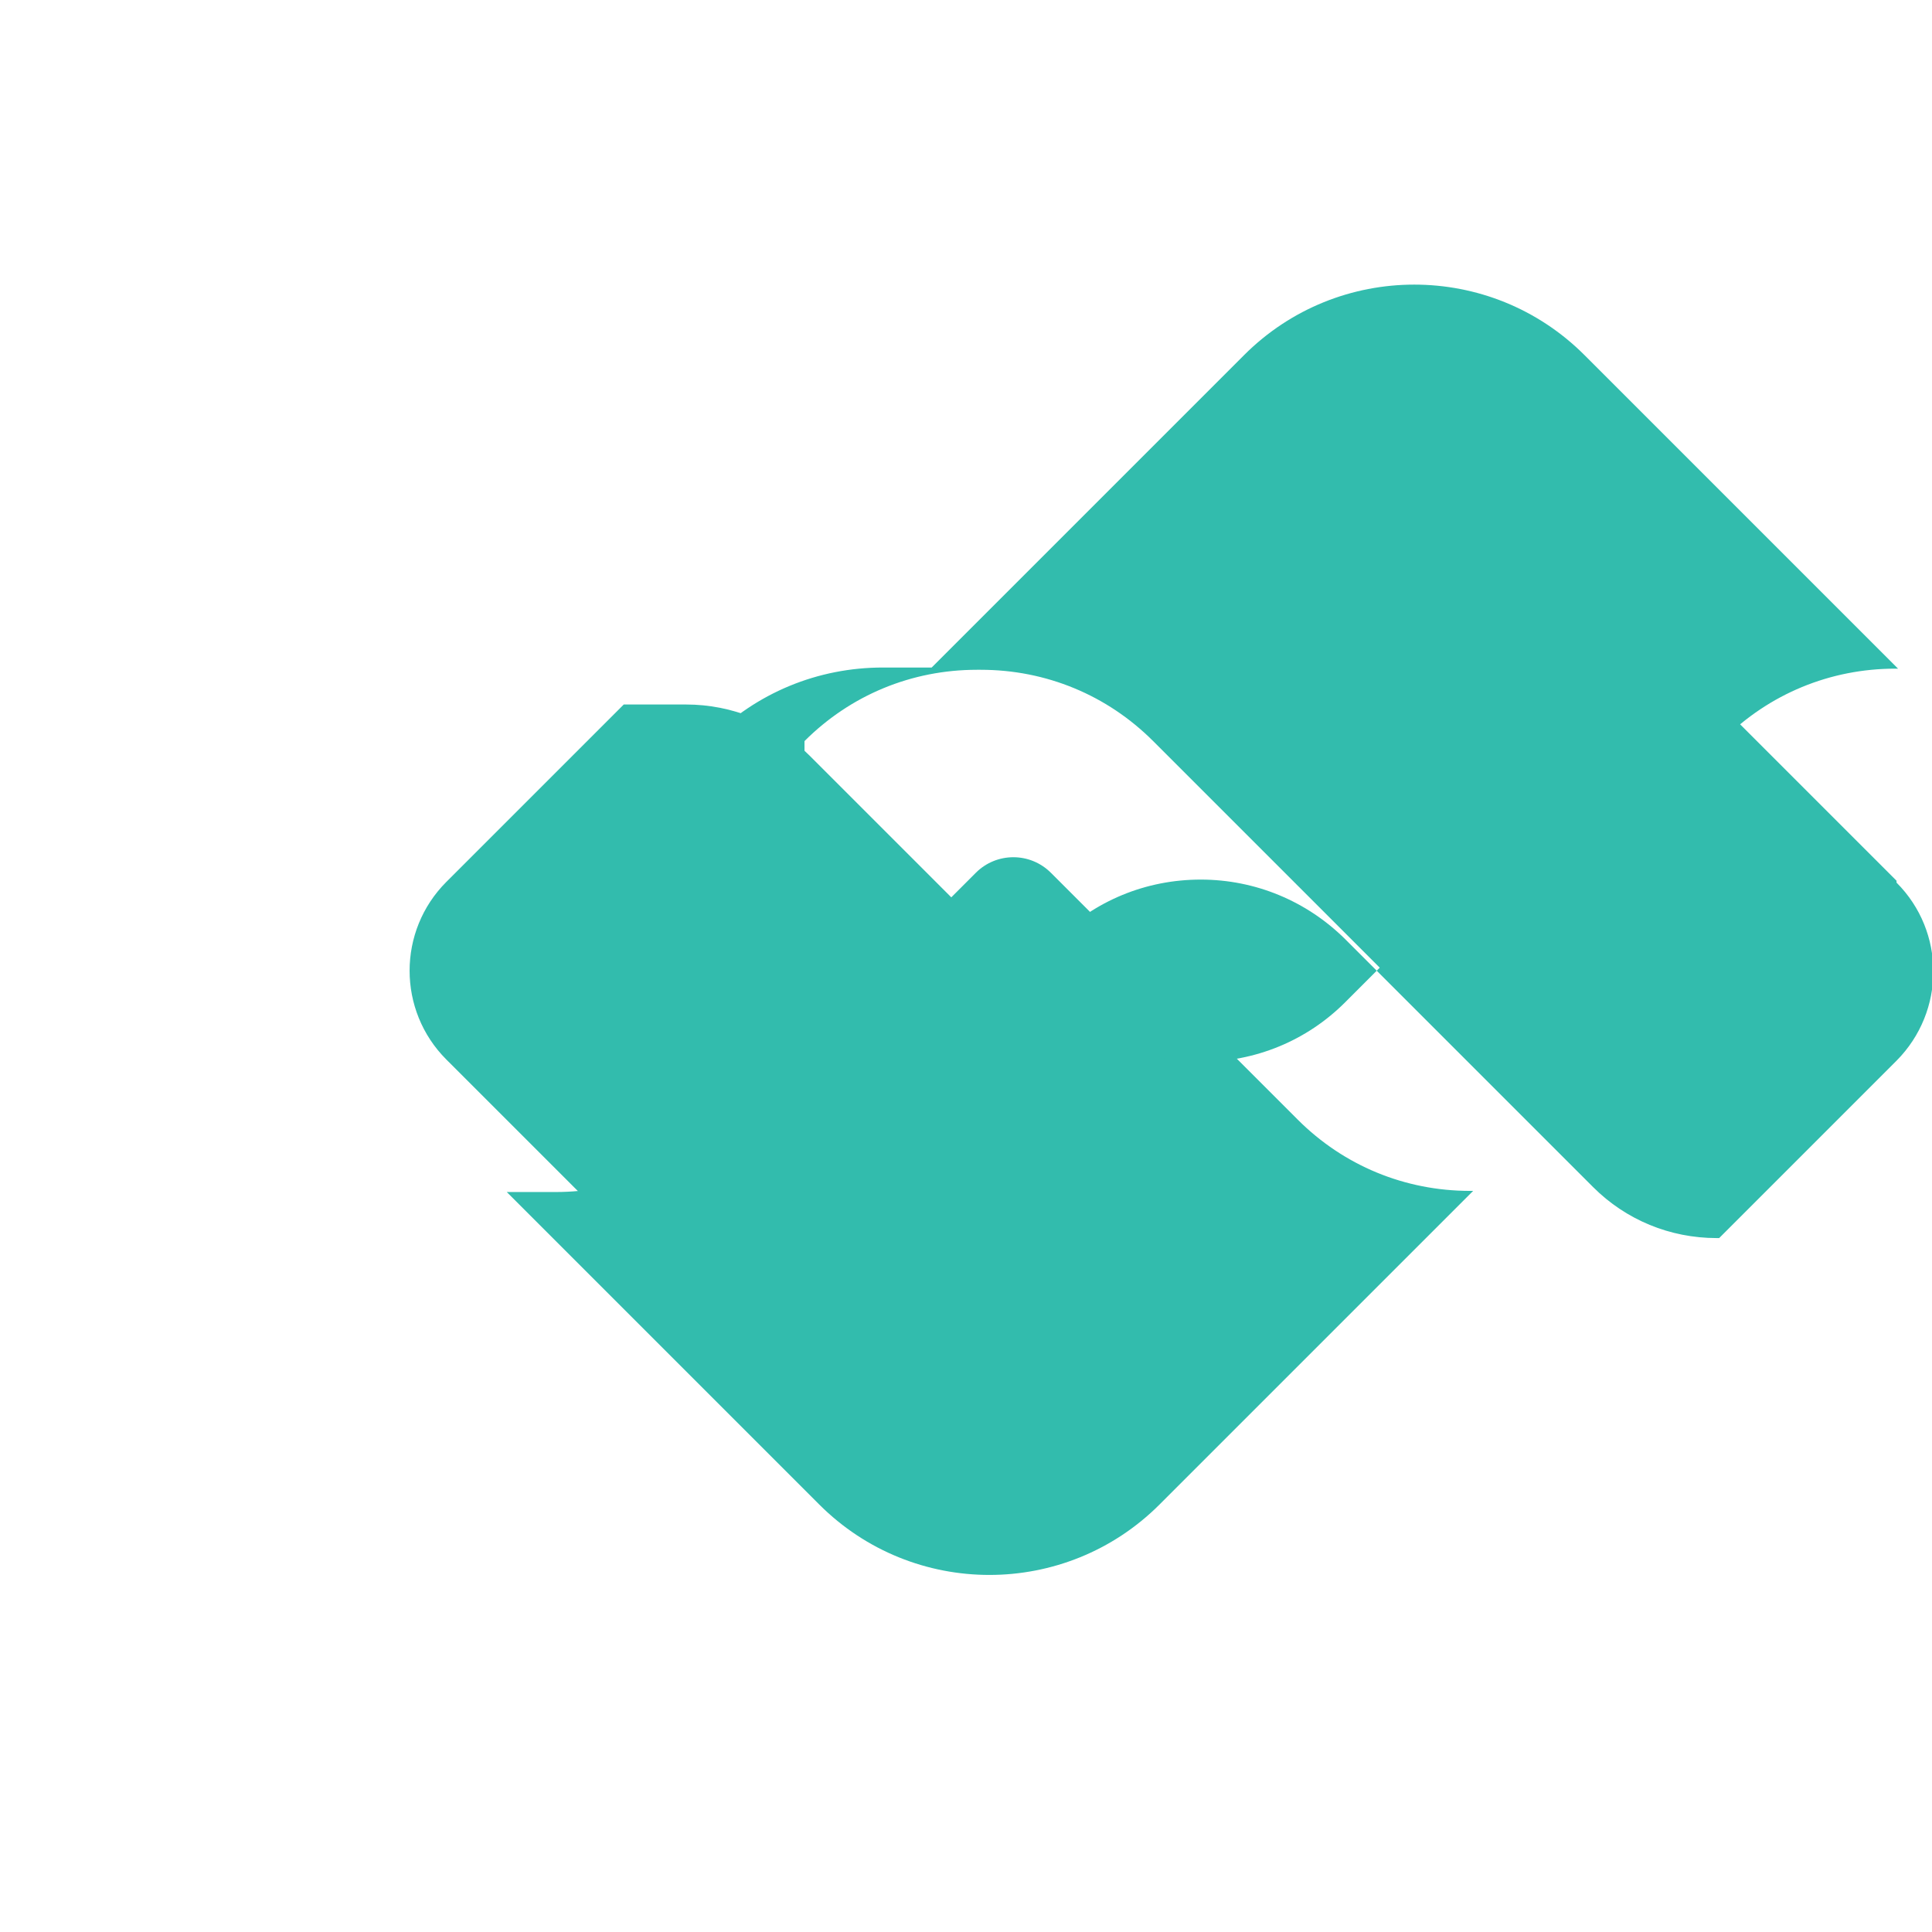
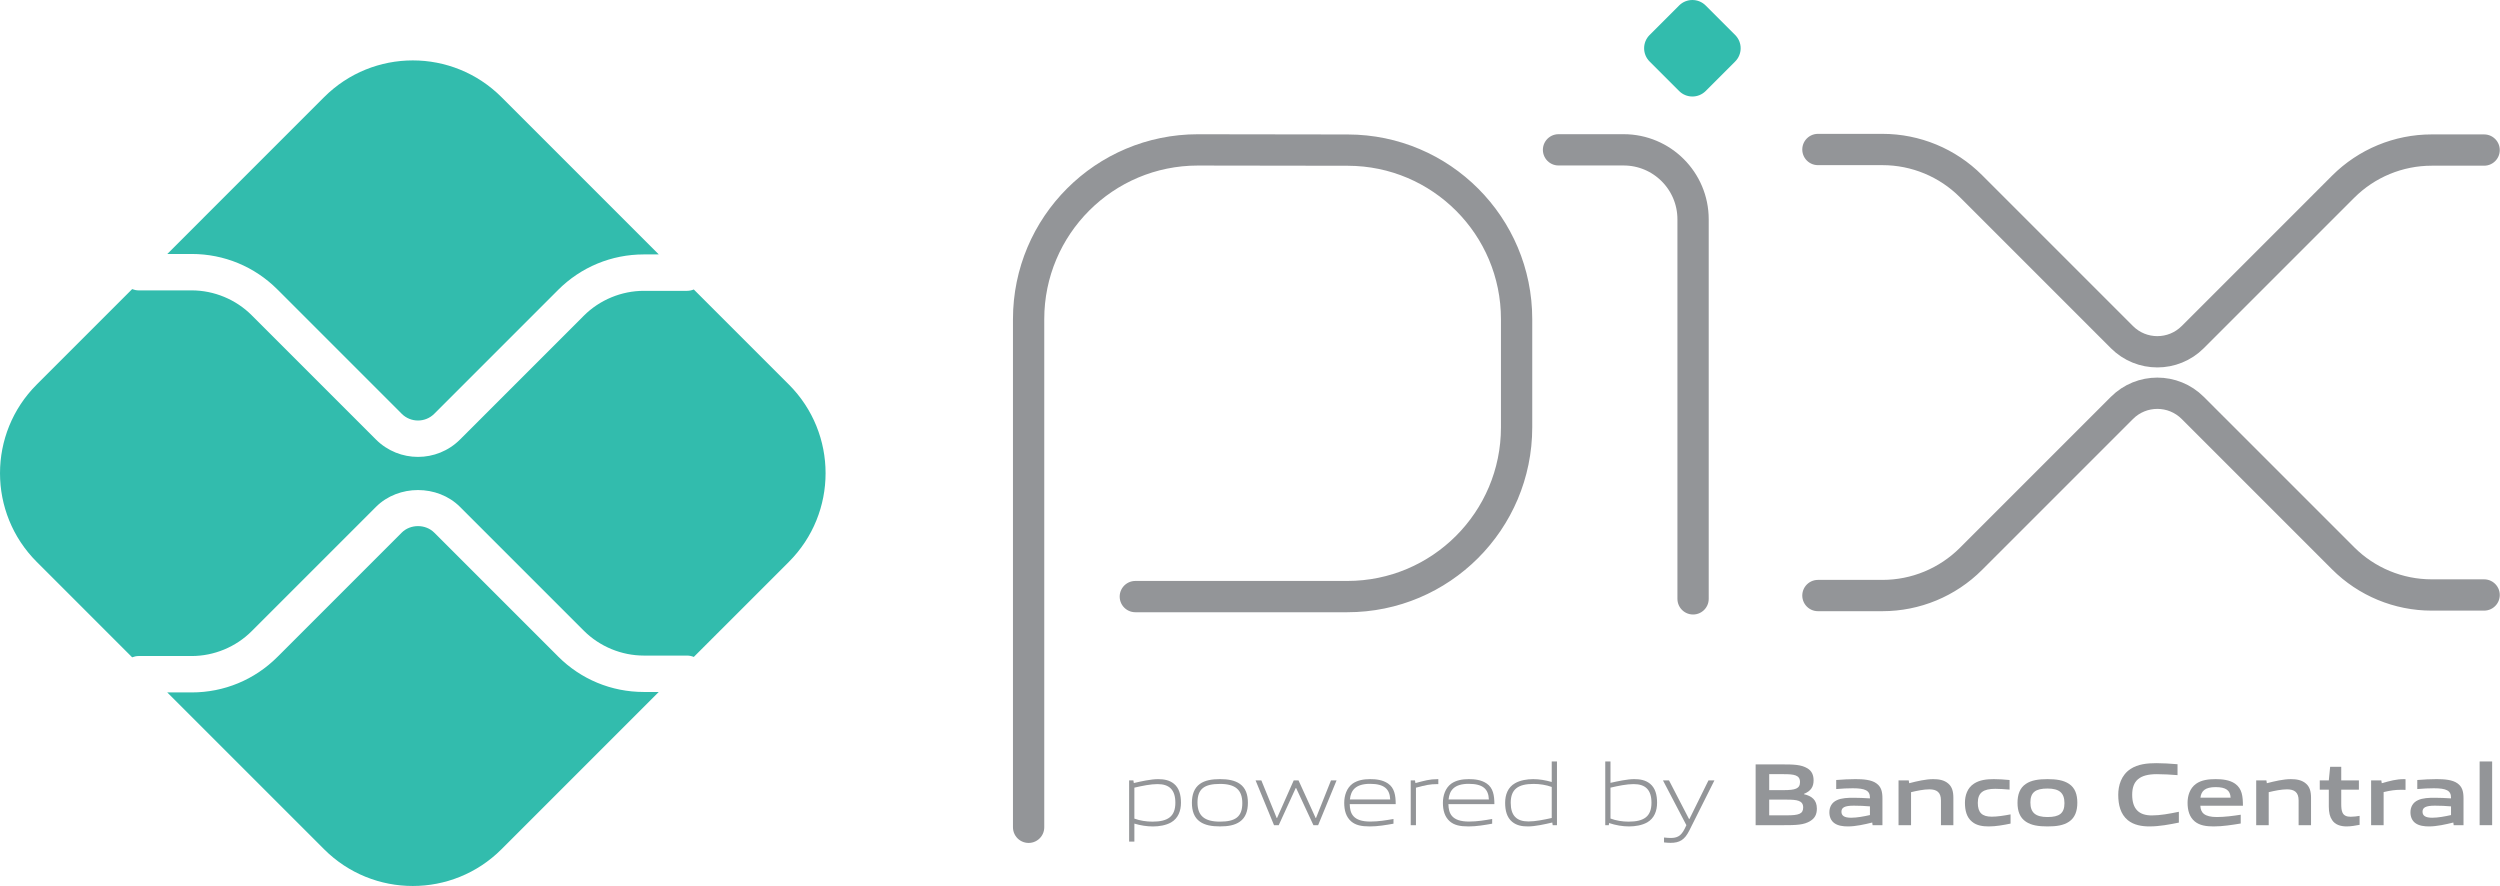
- <svg xmlns="http://www.w3.org/2000/svg" viewBox="0 0 512 512">
-   <path fill="#32BCAD" d="M389.6 315.6c-17.3 0-33.5-6.7-45.7-18.9l-65.4-65.4c-5.5-5.5-14.4-5.5-19.9 0l-65.7 65.7c-12.2 12.2-28.4 18.9-45.7 18.9h-12.9l82.8 82.8c24.9 24.9 65.3 24.9 90.2 0l83.1-83.1h-1z" />
-   <path fill="#32BCAD" d="M213.2 196.4c12.2-12.2 28.4-18.9 45.7-18.9h1c17.3 0 33.5 6.7 45.7 18.9l65.4 65.4c5.5 5.5 14.4 5.5 19.9 0l65.7-65.7c12.2-12.2 28.4-18.9 45.7-18.9h.7l-83.1-83.1c-24.9-24.9-65.3-24.9-90.2 0l-82.8 82.8h-12.9c-17.3 0-33.5 6.7-45.7 18.9l-65.4 65.4c-5.5 5.5-5.5 14.4 0 19.9l19.5 19.5 65.8-65.8c.1-.4.1-.4 5-6.4z" />
-   <path fill="#32BCAD" d="M502.6 233.4l-47-47h-.7c-12.3 0-24 4.8-32.7 13.5l-65.7 65.7c-10.2 10.2-23.8 15.8-38.3 15.8s-28.1-5.7-38.3-15.8l-65.4-65.4c-8.7-8.7-20.4-13.5-32.7-13.5h-16.5l-47 47c-13 13-13 34.1 0 47.1l47 47h16.5c12.3 0 24-4.8 32.7-13.5l65.4-65.4c10.2-10.2 23.8-15.8 38.3-15.8s28.1 5.7 38.3 15.8l65.7 65.7c8.7 8.7 20.4 13.5 32.7 13.5h.7l47-47c13-13.1 13-34.2 0-47.2z" />
+ <svg xmlns="http://www.w3.org/2000/svg" id="svg859" version="1.1" viewBox="0 0 237.765 84.263" height="84.263mm" width="237.765mm">
+   <defs id="defs853">
+     <clipPath clipPathUnits="userSpaceOnUse" id="clipPath1420">
+       <path d="M 0,1080 H 1920 V 0 H 0 Z" id="path1418" />
+     </clipPath>
+     <clipPath clipPathUnits="userSpaceOnUse" id="clipPath1428">
+       <path d="M 2.312,1078.65 H 1921.71 V 0.355 H 2.312 Z" id="path1426" />
+     </clipPath>
+     <radialGradient fx="0" fy="0" cx="0" cy="0" r="1" gradientUnits="userSpaceOnUse" gradientTransform="matrix(2279.446,0,0,1280.542,962.0127,539.5037)" spreadMethod="pad" id="radialGradient1438">
+       <stop style="stop-opacity:1;stop-color:#ffffff" offset="0" id="stop1434" />
+       <stop style="stop-opacity:1;stop-color:#000000" offset="1" id="stop1436" />
+     </radialGradient>
+     <clipPath clipPathUnits="userSpaceOnUse" id="clipPath1460">
+       <path d="M 1.52588e-5,1083.19 H 1921.71 V -3.057 H 1.52588e-5 Z" id="path1458" />
+     </clipPath>
+     <radialGradient fx="0" fy="0" cx="0" cy="0" r="1" gradientUnits="userSpaceOnUse" gradientTransform="matrix(2282.192,0,0,1289.978,960.8566,540.0655)" spreadMethod="pad" id="radialGradient1470">
+       <stop style="stop-opacity:1;stop-color:#ffffff" offset="0" id="stop1466" />
+       <stop style="stop-opacity:1;stop-color:#000000" offset="1" id="stop1468" />
+     </radialGradient>
+     <clipPath clipPathUnits="userSpaceOnUse" id="clipPath1492">
+       <path d="M 11.783,1078.21 H 1910.67 V 42.022 H 11.783 Z" id="path1490" />
+     </clipPath>
+     <clipPath clipPathUnits="userSpaceOnUse" id="clipPath1496">
+       <path d="M 11.783,1017.59 H 1879.91 V 42.022 H 11.783 Z" id="path1494" />
+     </clipPath>
+     <clipPath clipPathUnits="userSpaceOnUse" id="clipPath1500">
+       <path d="M 121.596,1078.21 H 1910.67 V 117.8 H 121.596 Z" id="path1498" />
+     </clipPath>
+     <clipPath clipPathUnits="userSpaceOnUse" id="clipPath2268">
+       <path d="M 0,1080 H 1920 V 0 H 0 Z" id="path2266" />
+     </clipPath>
+     <clipPath clipPathUnits="userSpaceOnUse" id="clipPath2280">
+       <path d="m 1609.83,82.259 h 26.48 V 63.583 h -26.48 z" id="path2278" />
+     </clipPath>
+     <clipPath clipPathUnits="userSpaceOnUse" id="clipPath2296">
+       <path d="m 1600.18,103.19 h 22.86 V 76.768 h -22.86 z" id="path2294" />
+     </clipPath>
+     <clipPath clipPathUnits="userSpaceOnUse" id="clipPath2312">
+       <path d="m 1618.19,89.932 h 22.12 V 63.646 h -22.12 z" id="path2310" />
+     </clipPath>
+     <clipPath clipPathUnits="userSpaceOnUse" id="clipPath2328">
+       <path d="m 1604.2,103.117 h 26.46 V 84.441 h -26.46 z" id="path2326" />
+     </clipPath>
+     <clipPath clipPathUnits="userSpaceOnUse" id="clipPath2474">
+       <path d="M 0,1080 H 1920 V 0 H 0 Z" id="path2472" />
+     </clipPath>
+     <clipPath clipPathUnits="userSpaceOnUse" id="clipPath2482">
+       <path d="M 1258.575,-1094.026 926.826,-9.01 H 0 v -1085.016 z" id="path2480" />
+     </clipPath>
+     <clipPath clipPathUnits="userSpaceOnUse" id="clipPath2490">
+       <path d="M -307.943,-1106.382 H 1369.67 V 12.027 H -307.943 Z" id="path2488" />
+     </clipPath>
+   </defs>
+   <g transform="translate(-535.594,-20.80882)" id="layer1">
+     <path d="m 633.421,99.489 v -48.324 c 0,-8.892 7.208,-16.1 16.099,-16.1 l 14.268,0.021 c 8.866,0.018 16.044,7.21 16.044,16.076 v 10.286 c 0,8.892 -7.208,16.1 -16.1,16.1 h -20.162" style="fill:none;stroke:#939598;stroke-width:2.976;stroke-linecap:round;stroke-linejoin:round;stroke-miterlimit:10;stroke-dasharray:none;stroke-opacity:1" id="path2356" />
+     <path d="m 683.819,35.059 h 6.189 c 3.649,0 6.607,2.958 6.607,6.607 v 36.098" style="fill:none;stroke:#939598;stroke-width:2.976;stroke-linecap:round;stroke-linejoin:round;stroke-miterlimit:10;stroke-dasharray:none;stroke-opacity:1" id="path2360" />
+     <path d="m 695.289,29.466 -2.807,-2.807 c -0.697,-0.696 -0.697,-1.826 0,-2.522 l 2.805,-2.805 c 0.698,-0.697 1.828,-0.697 2.526,0 l 2.805,2.805 c 0.697,0.696 0.697,1.826 0,2.522 l -2.807,2.807 c -0.696,0.696 -1.825,0.696 -2.522,0" style="fill:#32bcad;fill-opacity:1;fill-rule:nonzero;stroke:none;stroke-width:0.353" id="path2364" />
+     <path d="m 708.489,35.027 h 6.138 c 3.158,0 6.186,1.254 8.418,3.487 l 14.357,14.357 c 1.859,1.86 4.875,1.86 6.735,0 l 14.304,-14.304 c 2.233,-2.232 5.261,-3.487 8.418,-3.487 h 4.99" style="fill:none;stroke:#939598;stroke-width:2.976;stroke-linecap:round;stroke-linejoin:round;stroke-miterlimit:10;stroke-dasharray:none;stroke-opacity:1" id="path2368" />
+     <path d="m 708.489,77.448 h 6.138 c 3.158,0 6.186,-1.254 8.418,-3.487 l 14.357,-14.357 c 1.859,-1.86 4.875,-1.86 6.735,0 l 14.304,14.304 c 2.233,2.232 5.261,3.487 8.418,3.487 h 4.99" style="fill:none;stroke:#939598;stroke-width:2.976;stroke-linecap:round;stroke-linejoin:round;stroke-miterlimit:10;stroke-dasharray:none;stroke-opacity:1" id="path2372" />
+     <path d="m 596.827,86.62 c -3.08,0 -5.978,-1.199 -8.156,-3.377 l -11.777,-11.777 c -0.827,-0.829 -2.268,-0.827 -3.095,0 l -11.82,11.82 c -2.178,2.177 -5.076,3.377 -8.156,3.377 h -2.321 l 14.916,14.915 c 4.658,4.658 12.211,4.658 16.869,0 l 14.958,-14.958 z" style="fill:#32bcad;fill-opacity:1;fill-rule:nonzero;stroke:none;stroke-width:0.353" id="path2376" />
+     <path d="m 553.824,44.963 c 3.08,0 5.978,1.199 8.156,3.377 l 11.82,11.822 c 0.851,0.852 2.241,0.855 3.095,-10e-4 l 11.777,-11.778 c 2.178,-2.177 5.076,-3.377 8.156,-3.377 h 1.419 l -14.958,-14.958 c -4.659,-4.658 -12.211,-4.658 -16.869,0 l -14.915,14.915 z" style="fill:#32bcad;fill-opacity:1;fill-rule:nonzero;stroke:none;stroke-width:0.353" id="path2380" />
+     <path d="m 610.618,57.379 -9.039,-9.039 c -0.199,0.08 -0.415,0.129 -0.642,0.129 h -4.11 c -2.125,0 -4.205,0.862 -5.706,2.364 l -11.776,11.777 c -1.102,1.102 -2.55,1.653 -3.997,1.653 -1.448,0 -2.895,-0.551 -3.997,-1.652 l -11.821,-11.821 c -1.501,-1.503 -3.581,-2.364 -5.706,-2.364 h -5.054 c -0.216,0 -0.417,-0.051 -0.607,-0.122 l -9.075,9.075 c -4.658,4.658 -4.658,12.211 0,16.869 l 9.075,9.075 c 0.191,-0.072 0.392,-0.122 0.607,-0.122 h 5.054 c 2.125,0 4.205,-0.861 5.706,-2.364 l 11.82,-11.82 c 2.136,-2.135 5.861,-2.135 7.995,0.001 l 11.776,11.776 c 1.501,1.502 3.581,2.364 5.706,2.364 h 4.11 c 0.228,0 0.443,0.05 0.642,0.129 l 9.039,-9.039 c 4.658,-4.658 4.658,-12.211 0,-16.869" style="fill:#32bcad;fill-opacity:1;fill-rule:nonzero;stroke:none;stroke-width:0.353" id="path2384" />
+     <path d="m 645.691,95.381 c -0.667,0 -1.444,0.161 -2.212,0.338 v 2.945 c 0.532,0.194 1.139,0.288 1.722,0.288 1.477,0 2.177,-0.498 2.177,-1.799 0,-1.223 -0.574,-1.771 -1.687,-1.771 m -2.71,5.469 v -5.824 h 0.405 l 0.042,0.254 c 0.683,-0.161 1.628,-0.371 2.304,-0.371 0.549,0 1.072,0.084 1.511,0.439 0.507,0.414 0.667,1.08 0.667,1.806 0,0.761 -0.254,1.478 -0.945,1.874 -0.481,0.27 -1.131,0.38 -1.713,0.38 -0.599,0 -1.173,-0.093 -1.772,-0.27 v 1.713 z" style="fill:#939598;fill-opacity:1;fill-rule:nonzero;stroke:none;stroke-width:0.353" id="path2388" />
+     <path d="m 651.618,95.364 c -1.477,0 -2.135,0.465 -2.135,1.764 0,1.257 0.65,1.823 2.135,1.823 1.468,0 2.127,-0.456 2.127,-1.756 0,-1.257 -0.649,-1.832 -2.127,-1.832 m 1.899,3.587 c -0.49,0.354 -1.148,0.455 -1.899,0.455 -0.768,0 -1.427,-0.11 -1.907,-0.455 -0.54,-0.38 -0.76,-1.005 -0.76,-1.789 0,-0.777 0.22,-1.409 0.76,-1.798 0.481,-0.345 1.139,-0.455 1.907,-0.455 0.759,0 1.409,0.11 1.899,0.455 0.549,0.389 0.76,1.021 0.76,1.789 0,0.786 -0.219,1.419 -0.76,1.798" style="fill:#939598;fill-opacity:1;fill-rule:nonzero;stroke:none;stroke-width:0.353" id="path2392" />
+     <path d="m 660.508,99.289 -1.646,-3.536 h -0.034 l -1.62,3.536 h -0.447 l -1.755,-4.262 h 0.549 l 1.46,3.578 h 0.034 l 1.586,-3.578 h 0.456 l 1.629,3.578 h 0.034 l 1.426,-3.578 h 0.531 l -1.755,4.262 z" style="fill:#939598;fill-opacity:1;fill-rule:nonzero;stroke:none;stroke-width:0.353" id="path2396" />
+     <path d="m 665.894,95.356 c -1.367,0 -1.831,0.607 -1.916,1.486 h 3.832 c -0.042,-0.97 -0.54,-1.486 -1.916,-1.486 m -0.017,4.051 c -0.819,0 -1.35,-0.118 -1.772,-0.473 -0.498,-0.43 -0.667,-1.054 -0.667,-1.772 0,-0.684 0.228,-1.409 0.794,-1.823 0.472,-0.329 1.055,-0.43 1.662,-0.43 0.549,0 1.182,0.059 1.705,0.414 0.616,0.413 0.735,1.139 0.735,1.966 h -4.372 c 0.017,0.877 0.304,1.655 1.958,1.655 0.785,0 1.519,-0.127 2.203,-0.245 v 0.447 c -0.709,0.127 -1.494,0.262 -2.245,0.262" style="fill:#939598;fill-opacity:1;fill-rule:nonzero;stroke:none;stroke-width:0.353" id="path2400" />
+     <path d="m 669.762,99.289 v -4.262 h 0.405 l 0.043,0.254 c 0.903,-0.228 1.325,-0.371 2.118,-0.371 h 0.059 v 0.473 h -0.119 c -0.666,0 -1.071,0.092 -2.008,0.338 v 3.57 z" style="fill:#939598;fill-opacity:1;fill-rule:nonzero;stroke:none;stroke-width:0.353" id="path2404" />
+     <path d="m 675.279,95.356 c -1.367,0 -1.831,0.607 -1.916,1.486 h 3.832 c -0.042,-0.97 -0.54,-1.486 -1.916,-1.486 m -0.017,4.051 c -0.819,0 -1.35,-0.118 -1.772,-0.473 -0.498,-0.43 -0.667,-1.054 -0.667,-1.772 0,-0.684 0.228,-1.409 0.794,-1.823 0.472,-0.329 1.055,-0.43 1.662,-0.43 0.549,0 1.182,0.059 1.705,0.414 0.616,0.413 0.735,1.139 0.735,1.966 h -4.372 c 0.017,0.877 0.304,1.655 1.958,1.655 0.785,0 1.519,-0.127 2.203,-0.245 v 0.447 c -0.709,0.127 -1.494,0.262 -2.245,0.262" style="fill:#939598;fill-opacity:1;fill-rule:nonzero;stroke:none;stroke-width:0.353" id="path2408" />
+     <path d="m 683.173,95.652 c -0.532,-0.194 -1.139,-0.288 -1.722,-0.288 -1.477,0 -2.178,0.499 -2.178,1.798 0,1.232 0.574,1.772 1.688,1.772 0.667,0 1.444,-0.161 2.212,-0.329 z m 0.093,3.637 -0.042,-0.254 c -0.684,0.161 -1.629,0.372 -2.304,0.372 -0.548,0 -1.072,-0.076 -1.511,-0.439 -0.506,-0.414 -0.667,-1.081 -0.667,-1.806 0,-0.76 0.253,-1.477 0.945,-1.865 0.481,-0.278 1.131,-0.388 1.722,-0.388 0.591,0 1.165,0.102 1.764,0.27 v -1.949 h 0.498 v 6.059 z" style="fill:#939598;fill-opacity:1;fill-rule:nonzero;stroke:none;stroke-width:0.353" id="path2412" />
+     <path d="m 690.972,95.381 c -0.667,0 -1.444,0.161 -2.212,0.338 v 2.937 c 0.54,0.202 1.139,0.296 1.722,0.296 1.477,0 2.177,-0.498 2.177,-1.799 0,-1.223 -0.574,-1.771 -1.687,-1.771 m 1.274,3.645 c -0.481,0.27 -1.131,0.38 -1.713,0.38 -0.633,0 -1.266,-0.11 -1.907,-0.321 l -0.025,0.203 h -0.338 v -6.06 h 0.498 v 2.033 c 0.684,-0.151 1.603,-0.354 2.253,-0.354 0.549,0 1.072,0.084 1.511,0.439 0.507,0.414 0.667,1.08 0.667,1.806 0,0.761 -0.254,1.478 -0.945,1.874" style="fill:#939598;fill-opacity:1;fill-rule:nonzero;stroke:none;stroke-width:0.353" id="path2416" />
+     <path d="m 693.852,100.926 v -0.464 c 0.244,0.025 0.473,0.042 0.633,0.042 0.616,0 0.987,-0.178 1.333,-0.878 l 0.161,-0.337 -2.228,-4.262 h 0.574 l 1.907,3.679 h 0.034 l 1.814,-3.679 h 0.566 l -2.397,4.786 c -0.439,0.869 -0.912,1.156 -1.781,1.156 -0.194,0 -0.405,-0.017 -0.616,-0.042" style="fill:#939598;fill-opacity:1;fill-rule:nonzero;stroke:none;stroke-width:0.353" id="path2420" />
+     <path d="m 705.509,96.858 h -1.654 v 1.494 h 1.662 c 1.139,0 1.57,-0.127 1.57,-0.751 0,-0.667 -0.591,-0.743 -1.578,-0.743 m -0.303,-2.422 h -1.35 v 1.519 h 1.359 c 1.123,0 1.57,-0.134 1.57,-0.768 0,-0.675 -0.565,-0.751 -1.578,-0.751 m 2.565,4.448 c -0.608,0.388 -1.342,0.405 -2.684,0.405 h -2.523 v -5.781 h 2.465 c 1.156,0 1.865,0.017 2.456,0.371 0.422,0.253 0.591,0.641 0.591,1.148 0,0.607 -0.253,1.013 -0.912,1.283 v 0.033 c 0.743,0.17 1.224,0.549 1.224,1.368 0,0.557 -0.202,0.92 -0.616,1.173" style="fill:#939598;fill-opacity:1;fill-rule:nonzero;stroke:none;stroke-width:0.353" id="path2424" />
+     <path d="m 713.436,97.5 c -0.498,-0.043 -1.004,-0.067 -1.536,-0.067 -0.869,0 -1.174,0.177 -1.174,0.573 0,0.371 0.254,0.574 0.92,0.574 0.557,0 1.224,-0.126 1.79,-0.254 z m 0.253,1.789 -0.034,-0.253 c -0.726,0.178 -1.569,0.371 -2.312,0.371 -0.456,0 -0.945,-0.059 -1.292,-0.313 -0.32,-0.228 -0.472,-0.599 -0.472,-1.029 0,-0.482 0.211,-0.929 0.717,-1.156 0.447,-0.211 1.047,-0.228 1.596,-0.228 0.447,0 1.046,0.025 1.544,0.059 v -0.076 c 0,-0.666 -0.439,-0.886 -1.638,-0.886 -0.464,0 -1.03,0.025 -1.57,0.075 v -0.861 c 0.599,-0.05 1.275,-0.084 1.832,-0.084 0.742,0 1.511,0.059 1.983,0.397 0.489,0.346 0.582,0.828 0.582,1.46 v 2.524 z" style="fill:#939598;fill-opacity:1;fill-rule:nonzero;stroke:none;stroke-width:0.353" id="path2428" />
+     <path d="m 720.19,99.289 v -2.355 c 0,-0.776 -0.396,-1.054 -1.106,-1.054 -0.523,0 -1.181,0.135 -1.738,0.27 v 3.139 h -1.19 v -4.262 h 0.97 l 0.042,0.27 c 0.751,-0.194 1.587,-0.388 2.279,-0.388 0.523,0 1.055,0.075 1.46,0.439 0.337,0.304 0.464,0.725 0.464,1.333 v 2.608 z" style="fill:#939598;fill-opacity:1;fill-rule:nonzero;stroke:none;stroke-width:0.353" id="path2432" />
+     <path d="m 724.734,99.407 c -0.549,0 -1.148,-0.075 -1.587,-0.447 -0.523,-0.422 -0.675,-1.089 -0.675,-1.807 0,-0.675 0.219,-1.409 0.869,-1.822 0.532,-0.346 1.19,-0.422 1.874,-0.422 0.49,0 0.971,0.034 1.502,0.084 v 0.912 c -0.431,-0.041 -0.945,-0.075 -1.359,-0.075 -1.131,0 -1.663,0.355 -1.663,1.334 0,0.92 0.397,1.316 1.325,1.316 0.54,0 1.174,-0.101 1.79,-0.219 v 0.877 c -0.667,0.136 -1.393,0.27 -2.076,0.27" style="fill:#939598;fill-opacity:1;fill-rule:nonzero;stroke:none;stroke-width:0.353" id="path2436" />
+     <path d="m 730.325,95.803 c -1.131,0 -1.629,0.355 -1.629,1.325 0,0.971 0.49,1.385 1.629,1.385 1.122,0 1.611,-0.347 1.611,-1.317 0,-0.971 -0.48,-1.393 -1.611,-1.393 m 2.042,3.157 c -0.523,0.354 -1.207,0.447 -2.042,0.447 -0.853,0 -1.536,-0.101 -2.051,-0.447 -0.591,-0.388 -0.802,-1.029 -0.802,-1.797 0,-0.769 0.211,-1.419 0.802,-1.807 0.515,-0.346 1.198,-0.447 2.051,-0.447 0.844,0 1.519,0.101 2.042,0.447 0.591,0.388 0.793,1.038 0.793,1.797 0,0.769 -0.211,1.419 -0.793,1.807" style="fill:#939598;fill-opacity:1;fill-rule:nonzero;stroke:none;stroke-width:0.353" id="path2440" />
+     <path d="m 740.031,99.407 c -0.717,0 -1.493,-0.118 -2.076,-0.599 -0.692,-0.574 -0.903,-1.46 -0.903,-2.414 0,-0.852 0.27,-1.864 1.173,-2.455 0.7,-0.455 1.569,-0.549 2.447,-0.549 0.642,0 1.3,0.042 2.018,0.101 v 1.038 c -0.616,-0.051 -1.375,-0.093 -1.966,-0.093 -1.646,0 -2.346,0.625 -2.346,1.958 0,1.36 0.649,1.967 1.865,1.967 0.793,0 1.679,-0.161 2.574,-0.347 v 1.029 c -0.895,0.178 -1.832,0.363 -2.785,0.363" style="fill:#939598;fill-opacity:1;fill-rule:nonzero;stroke:none;stroke-width:0.353" id="path2444" />
+     <path d="m 746.313,95.668 c -0.988,0 -1.368,0.355 -1.444,1.005 h 2.87 c -0.034,-0.692 -0.439,-1.005 -1.426,-1.005 m -0.178,3.739 c -0.7,0 -1.333,-0.084 -1.806,-0.473 -0.506,-0.421 -0.684,-1.054 -0.684,-1.781 0,-0.65 0.211,-1.375 0.802,-1.797 0.523,-0.371 1.19,-0.447 1.865,-0.447 0.607,0 1.325,0.067 1.848,0.43 0.684,0.481 0.743,1.224 0.751,2.102 h -4.051 c 0.025,0.65 0.371,1.072 1.57,1.072 0.743,0 1.57,-0.11 2.27,-0.219 v 0.835 c -0.819,0.135 -1.713,0.278 -2.566,0.278" style="fill:#939598;fill-opacity:1;fill-rule:nonzero;stroke:none;stroke-width:0.353" id="path2448" />
+     <path d="m 754.206,99.289 v -2.355 c 0,-0.776 -0.396,-1.054 -1.106,-1.054 -0.523,0 -1.181,0.135 -1.738,0.27 v 3.139 h -1.19 v -4.262 h 0.97 l 0.042,0.27 c 0.751,-0.194 1.587,-0.388 2.279,-0.388 0.523,0 1.055,0.075 1.46,0.439 0.337,0.304 0.464,0.725 0.464,1.333 v 2.608 z" style="fill:#939598;fill-opacity:1;fill-rule:nonzero;stroke:none;stroke-width:0.353" id="path2452" />
+     <path d="m 758.775,99.407 c -0.574,0 -1.097,-0.161 -1.384,-0.607 -0.211,-0.304 -0.313,-0.717 -0.313,-1.291 v -1.596 h -0.861 v -0.886 h 0.861 l 0.127,-1.292 h 1.055 v 1.292 h 1.679 v 0.886 h -1.679 v 1.368 c 0,0.329 0.025,0.607 0.118,0.81 0.127,0.287 0.405,0.396 0.776,0.396 0.278,0 0.616,-0.042 0.852,-0.084 v 0.852 c -0.388,0.077 -0.836,0.152 -1.232,0.152" style="fill:#939598;fill-opacity:1;fill-rule:nonzero;stroke:none;stroke-width:0.353" id="path2456" />
+     <path d="m 761.101,99.289 v -4.262 h 0.971 l 0.042,0.27 c 0.785,-0.219 1.367,-0.388 2.11,-0.388 0.034,0 0.084,0 0.151,0.008 v 1.013 c -0.135,-0.008 -0.295,-0.008 -0.413,-0.008 -0.582,0 -1.021,0.067 -1.671,0.219 v 3.147 z" style="fill:#939598;fill-opacity:1;fill-rule:nonzero;stroke:none;stroke-width:0.353" id="path2460" />
+     <path d="m 768.701,97.5 c -0.498,-0.043 -1.004,-0.067 -1.536,-0.067 -0.869,0 -1.174,0.177 -1.174,0.573 0,0.371 0.254,0.574 0.92,0.574 0.557,0 1.224,-0.126 1.79,-0.254 z m 0.253,1.789 -0.034,-0.253 c -0.726,0.178 -1.57,0.371 -2.313,0.371 -0.456,0 -0.945,-0.059 -1.292,-0.313 -0.32,-0.228 -0.472,-0.599 -0.472,-1.029 0,-0.482 0.211,-0.929 0.718,-1.156 0.447,-0.211 1.046,-0.228 1.595,-0.228 0.447,0 1.046,0.025 1.544,0.059 v -0.076 c 0,-0.666 -0.439,-0.886 -1.638,-0.886 -0.464,0 -1.03,0.025 -1.57,0.075 v -0.861 c 0.599,-0.05 1.275,-0.084 1.832,-0.084 0.742,0 1.511,0.059 1.983,0.397 0.489,0.346 0.582,0.828 0.582,1.46 v 2.524 z" style="fill:#939598;fill-opacity:1;fill-rule:nonzero;stroke:none;stroke-width:0.353" id="path2464" />
+     <path id="path2466" style="fill:#939598;fill-opacity:1;fill-rule:nonzero;stroke:none;stroke-width:0.353" d="m 771.422,93.229 h 1.19 v 6.059 h -1.19 z" />
+   </g>
</svg>
